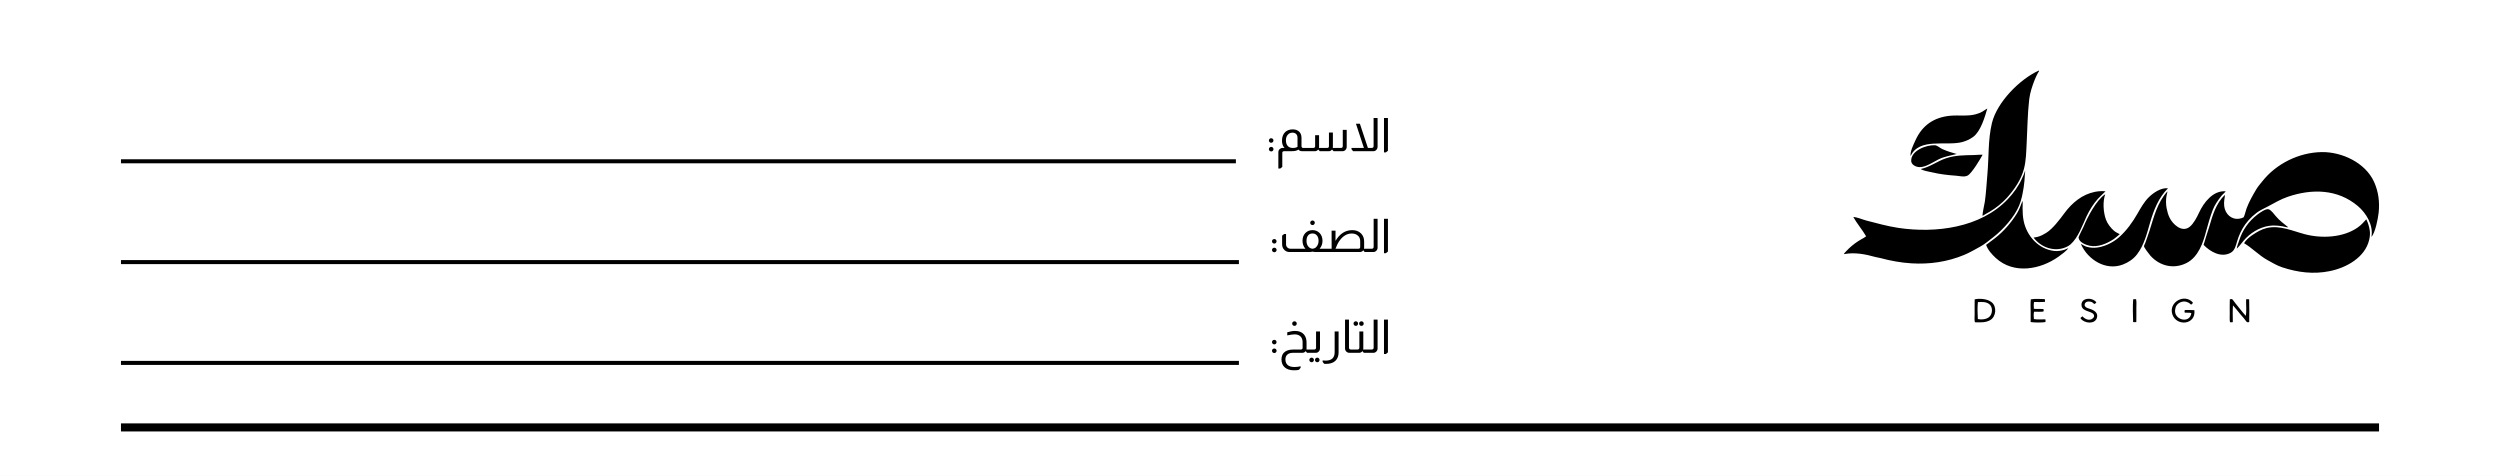
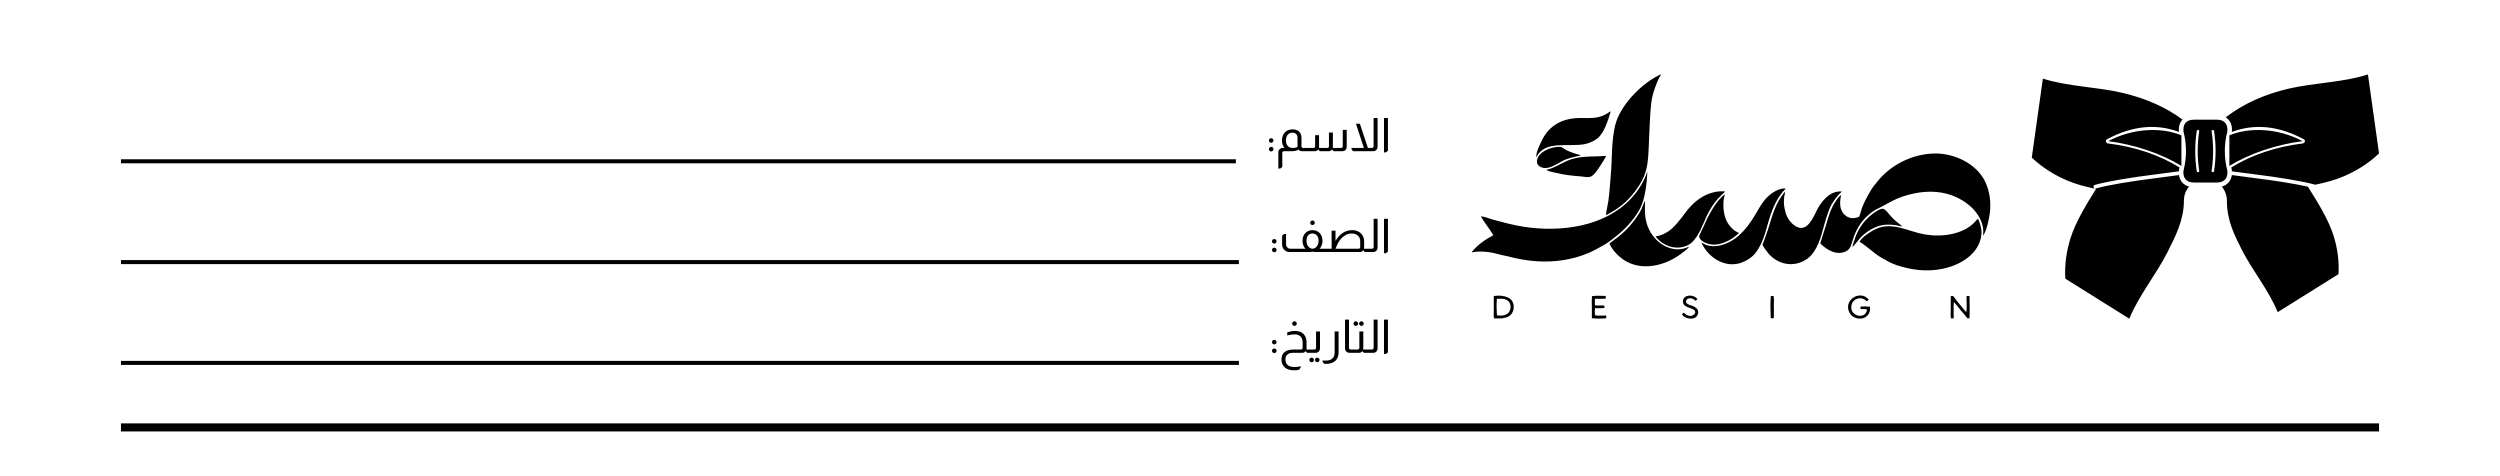
<svg xmlns="http://www.w3.org/2000/svg" viewBox="0 0 2480 472" width="2480" height="472" role="img" aria-label="ترويسة الورقة المطبوعة">
  <rect width="2480" height="472" fill="#FFFFFF" />
-   <svg version="1.1" viewBox="0 0 100 47.098" x="1460" y="70" width="900" height="250" preserveAspectRatio="xMaxYMid meet">
-     <g id="wordmark">
-       <path id="misk06-engrave" fill="#000000" fill-rule="nonzero" stroke="none" d="M98.581,31.091 C98.967,28.903 97.64,26.662 96.017,25.298 C92.247,22.131 87.452,22.052 82.958,23.586 C81.656,24.03 80.479,24.723 79.273,25.37 C78.821,25.613 78.361,25.825 77.911,26.073 C76.827,26.67 75.724,27.735 75.001,28.734 C74.335,29.654 73.816,30.775 73.491,31.859 C73.261,32.623 73.076,33.597 72.303,34.035 C70.521,35.042 68.475,33.883 67.211,32.58 C67.51,31.484 67.908,30.391 68.235,29.295 C68.911,27.032 69.453,24.955 71.181,23.234 C71.214,23.523 71.122,23.854 71.081,24.168 C71.03,24.554 71.021,24.983 71.07,25.369 C71.251,26.798 72.418,27.93 73.905,27.677 C74.178,27.631 74.468,27.556 74.706,27.406 C74.797,27.349 75.162,25.986 75.243,25.77 C75.723,24.488 76.378,23.336 77.078,22.165 C77.386,21.648 77.797,21.195 78.168,20.723 C80.796,17.38 85.054,15.299 89.287,15.236 C93.07,15.18 97.445,17.215 99.071,20.803 C99.898,22.628 100.14,24.577 99.927,26.571 C99.812,27.643 99.29,30.323 98.581,31.091 Z     M0.038,34.302 C0.042,34.284 0,34.281 0,34.262 C0,34.169 0.802,33.363 0.92,33.252 C1.616,32.594 2.409,32.002 3.243,31.533 C3.546,31.362 3.88,31.2 4.148,30.977 C3.419,29.73 2.462,28.628 1.747,27.372 C2.427,27.372 3.486,27.851 4.204,28.035 C6.17,28.537 8.118,29.092 10.133,29.395 C17.143,30.45 25.566,29.394 30.642,24.011 C31.721,22.867 32.635,21.598 33.277,20.162 C33.493,19.679 33.728,19.221 33.847,18.7 C33.889,18.962 33.831,19.182 33.816,19.441 C33.769,20.241 33.719,21.053 33.584,21.844 C33.379,23.055 33.221,24.058 32.75,25.209 C31.88,27.332 29.729,29.733 27.919,31.13 C27.118,31.747 26.326,32.437 25.435,32.923 C24.461,33.456 23.496,34.022 22.471,34.45 C19.347,35.753 16.005,36.236 12.616,36.027 C10.672,35.907 8.72,35.554 6.848,35.048 C6.533,34.963 6.202,34.934 5.887,34.845 C3.995,34.314 1.998,33.927 0.038,34.302 Z     M97.619,27.798 C97.944,28.456 98.149,29.13 98.264,29.856 C98.355,30.437 98.294,31.05 98.163,31.618 C97.395,34.935 93.904,36.842 90.809,37.477 C87.759,38.102 84.831,37.733 81.917,36.772 C80.932,36.447 80.012,35.898 79.113,35.396 C77.549,34.525 76.31,33.168 74.778,32.259 C75.1,31.686 75.763,31.13 76.308,30.758 C77.158,30.178 78.022,29.664 79.032,29.424 C81.45,28.85 83.883,29.994 86.163,30.592 C89.29,31.413 93.303,31.23 96.017,29.328 C96.644,28.888 97.134,28.344 97.619,27.798 Z     M36.411,0 C36.411,0.026 36.465,0.027 36.468,0.053 C36.475,0.138 36.289,0.374 36.247,0.453 C36.039,0.848 35.842,1.24 35.677,1.655 C35.197,2.866 34.77,4.115 34.62,5.421 C34.31,8.108 34.292,10.814 34.15,13.512 C34.063,15.169 34.054,16.789 33.634,18.399 C33.118,20.377 31.835,22.238 30.482,23.748 C29.578,24.756 28.433,25.662 27.278,26.358 C26.828,26.629 26.346,26.857 25.916,27.154 C25.832,26.757 26.255,25.053 26.335,24.488 C26.578,22.763 26.663,21.015 26.816,19.281 C27.095,16.13 26.913,12.916 27.652,9.827 C28.582,5.942 32.823,1.623 36.411,0 Z     M71.346,22.565 C71.115,22.888 70.761,23.128 70.515,23.447 C69.884,24.261 69.27,25.118 68.907,26.09 C68.442,27.339 68.048,28.645 67.71,29.936 C67.129,32.153 66.253,34.819 64.051,35.951 C61.669,37.175 59.023,36.554 57.263,34.583 C57.056,34.351 56.061,33.056 56.076,32.82 C56.087,32.644 56.241,32.426 56.3,32.259 C56.574,31.487 56.856,30.716 57.105,29.936 C57.94,27.326 58.559,24.674 60.446,22.581 C60.446,22.855 60.322,23.161 60.276,23.447 C60.159,24.177 60.16,24.963 60.298,25.69 C60.414,26.3 60.568,26.888 60.834,27.452 C61.446,28.746 63.166,30.333 64.594,29.215 C65.347,28.625 65.962,27.426 66.357,26.571 C67.244,24.654 68.983,22.37 71.346,22.565 Z     M41.939,33.216 C41.436,33.817 40.732,34.331 40.096,34.783 C36.688,37.208 31.754,38.105 28.399,35.048 C27.674,34.386 26.888,33.52 26.571,32.58 C27.121,32.154 27.69,31.75 28.239,31.321 C29.852,30.061 31.296,28.391 32.36,26.651 C32.798,25.936 33.055,25.127 33.366,24.356 C33.439,24.782 33.386,25.251 33.385,25.69 C33.384,26.497 33.424,27.301 33.585,28.093 C34.157,30.917 36.356,33.375 39.295,33.712 C39.908,33.783 40.635,33.674 41.218,33.484 C41.468,33.402 41.696,33.25 41.939,33.216 Z     M60.563,22.005 C58.801,23.712 57.883,26.11 57.213,28.414 C56.617,30.46 56.096,32.619 54.778,34.342 C54.098,35.232 53.143,35.864 52.114,36.255 C48.955,37.455 45.638,35.382 44.318,32.5 C44.326,32.473 44.314,32.419 44.342,32.419 C44.348,32.419 44.993,32.8 45.143,32.853 C45.673,33.041 46.182,33.12 46.746,33.118 C48.334,33.111 50.21,32.219 51.392,31.172 C52.817,29.911 53.921,28.37 54.862,26.731 C55.46,25.69 56.069,24.591 56.92,23.729 C57.792,22.845 59.278,21.838 60.563,22.005 Z     M26.797,7.089 C26.327,8.684 25.561,11.356 24.153,12.395 C23.535,12.85 22.814,13.175 22.07,13.369 C19.079,14.148 14.073,12.486 12.456,15.975 C12.342,15.106 13.005,13.83 13.365,13.032 C14.642,10.207 16.837,8.723 19.907,8.441 C21.429,8.302 23.168,8.576 24.634,8.165 C25.046,8.049 25.461,7.906 25.836,7.692 C26.161,7.505 26.475,7.247 26.797,7.089 Z     M48.884,22.565 C48.425,23.035 47.911,23.463 47.467,23.958 C46.616,24.908 45.892,26.064 45.352,27.212 C44.53,28.962 43.807,31.194 42.328,32.5 C42.074,32.724 41.767,32.882 41.458,33.016 C39.324,33.94 36.812,33.057 35.444,31.218 C35.673,31.159 35.931,31.142 36.17,31.082 C36.75,30.935 37.266,30.66 37.773,30.351 C39.004,29.602 40.344,27.815 41.203,26.651 C42.633,24.712 44.511,23.144 46.906,22.665 C47.546,22.536 48.235,22.495 48.884,22.565 Z     M51.541,30.577 C51.174,30.878 50.827,31.222 50.431,31.486 C49.151,32.34 47.436,33.079 45.864,32.726 C45.169,32.569 43.925,32.083 43.846,31.218 C43.83,31.037 44.638,29.526 44.765,29.215 C45.488,27.432 47.198,24.158 48.829,23.115 C48.339,24.484 48.467,26.493 48.965,27.853 C49.253,28.639 49.877,29.437 50.511,29.977 C50.817,30.238 51.207,30.377 51.541,30.577 Z     M25.916,15.734 C25.479,16.549 23.882,19.229 23.112,19.622 C22.459,19.956 21.652,19.696 20.948,19.649 C19.459,19.55 17.91,19.367 16.462,19.017 C15.774,18.85 14.968,18.782 14.357,18.399 C16.066,18.042 17.455,16.927 19.106,16.382 C20.78,15.828 22.483,15.82 24.233,15.792 C24.793,15.783 25.364,15.695 25.916,15.734 Z     M83.045,29.295 C82.758,29.32 82.326,29.172 81.997,29.114 C81.161,28.968 80.276,28.902 79.433,29.025 C77.641,29.285 75.857,30.399 74.7,31.779 C74.282,32.276 73.894,32.83 73.424,33.276 C73.428,32.88 73.724,32.199 73.855,31.779 C74.455,29.845 75.656,28.144 77.27,26.914 C77.694,26.591 78.812,25.783 79.353,25.918 C79.807,26.031 80.407,26.852 80.707,27.212 C81.381,28.019 82.231,28.645 83.045,29.295 Z     M17.023,13.96 C17.428,13.985 17.986,14.491 18.385,14.67 C19.262,15.065 20.145,15.34 21.071,15.595 C19.901,15.899 18.77,16.047 17.664,16.604 C16.634,17.123 15.302,18.061 14.139,18.045 C13.486,18.037 12.585,17.627 12.567,16.877 C12.521,14.936 15.44,13.861 17.023,13.96 Z     M24.474,47.041 C24.356,46.602 24.424,46.038 24.425,45.559 C24.428,44.625 24.402,43.688 24.434,42.755 C25.371,42.544 26.806,42.657 27.598,43.288 C28.608,44.091 28.458,45.963 27.358,46.623 C26.489,47.144 25.453,47.062 24.474,47.041 Z     M25.034,43.271 C24.921,44.279 24.969,45.415 25.025,46.44 C25.666,46.596 26.582,46.506 27.117,46.077 C27.809,45.522 27.875,44.156 27.117,43.617 C26.504,43.179 25.749,43.24 25.034,43.271 Z     M75.107,45.846 C75.27,44.9 75.128,43.741 75.157,42.755 C75.352,42.713 75.531,42.719 75.728,42.755 C75.768,44.168 75.764,45.588 75.737,47.001 C75.616,47.015 75.478,47.054 75.347,47.025 C75.239,47.001 74.84,46.396 74.731,46.28 C74.021,45.515 73.403,44.649 72.703,43.883 C72.621,44.879 72.671,45.915 72.676,46.921 C72.605,46.98 72.712,47.005 72.623,47.029 C72.481,47.067 72.288,47.03 72.142,47.026 C72.058,46.544 72.102,45.983 72.1,45.478 C72.097,44.571 72.08,43.661 72.112,42.755 C72.23,42.73 72.406,42.675 72.543,42.725 C72.639,42.761 73.047,43.358 73.147,43.476 C73.808,44.257 74.401,45.102 75.107,45.846 Z     M65.233,43.395 C65.168,43.482 65.008,43.732 64.852,43.732 C64.811,43.732 64.694,43.583 64.662,43.556 C64.469,43.389 64.215,43.276 63.971,43.211 C63.31,43.035 62.571,43.329 62.175,43.876 C61.999,44.119 61.941,44.387 61.896,44.677 C61.595,46.616 64.667,47.394 64.923,45.318 C64.535,45.209 64.095,45.286 63.688,45.238 C63.674,45.122 63.586,44.842 63.73,44.762 C63.813,44.716 65.343,44.753 65.493,44.781 C65.814,47.552 62.132,47.857 61.374,45.559 C60.616,43.263 63.72,41.563 65.233,43.395 Z     M37.532,42.712 C37.588,42.902 37.589,43.033 37.554,43.235 C36.89,43.269 36.199,43.271 35.53,43.248 C35.446,43.636 35.463,44.105 35.495,44.517 C36.074,44.6 36.702,44.514 37.292,44.572 C37.3,44.638 37.373,44.96 37.292,45.012 C37.112,45.129 35.837,45.058 35.53,45.068 C35.412,45.48 35.471,46.002 35.499,46.44 C36.129,46.569 36.875,46.483 37.532,46.49 C37.57,46.522 37.621,46.464 37.646,46.52 C37.701,46.646 37.66,46.865 37.66,47.001 C37.071,47.121 35.501,47.102 34.891,47.001 C34.881,46.36 34.904,45.719 34.897,45.078 C34.889,44.308 34.84,43.52 34.926,42.755 C35.749,42.615 36.688,42.695 37.532,42.712 Z     M47.178,43.315 C47.098,43.404 46.955,43.586 46.826,43.617 C46.736,43.638 46.497,43.364 46.41,43.315 C46.028,43.102 45.231,43.052 45.029,43.556 C44.814,44.093 45.356,44.36 45.784,44.477 C46.628,44.708 47.64,45.228 47.253,46.28 C46.811,47.483 44.902,47.228 44.262,46.358 C44.262,46.326 44.215,46.311 44.208,46.28 C44.187,46.176 44.508,45.993 44.583,45.928 C45.037,46.481 45.932,46.852 46.536,46.28 C46.646,46.175 46.749,46.04 46.749,45.879 C46.749,44.868 44.589,45.211 44.406,43.956 C44.187,42.462 46.354,42.253 47.178,43.315 Z     M54.597,42.727 C54.71,43.233 54.648,43.827 54.647,44.357 C54.646,45.237 54.664,46.121 54.638,47.001 C54.441,47.033 54.248,47.027 54.044,47.001 C54.003,45.601 53.953,44.151 54.047,42.755 C54.231,42.718 54.396,42.712 54.597,42.727 Z" />
-     </g>
+   <svg viewBox="0 0 174.97 47.098" x="1460" y="70" width="900" height="250" preserveAspectRatio="xMaxYMid meet">
+     <path fill="#000000" fill-rule="nonzero" d="M98.58 31.09C98.97 28.9 97.64 26.66 96.02 25.3C92.25 22.13 87.45 22.05 82.96 23.59C81.66 24.03 80.48 24.72 79.27 25.37C78.82 25.61 78.36 25.82 77.91 26.07C76.83 26.67 75.72 27.73 75 28.73C74.34 29.65 73.82 30.78 73.49 31.86C73.26 32.62 73.08 33.6 72.3 34.03C70.52 35.04 68.48 33.88 67.21 32.58C67.51 31.48 67.91 30.39 68.24 29.3C68.91 27.03 69.45 24.95 71.18 23.23C71.21 23.52 71.12 23.85 71.08 24.17C71.03 24.55 71.02 24.98 71.07 25.37C71.25 26.8 72.42 27.93 73.9 27.68C74.18 27.63 74.47 27.56 74.71 27.41C74.8 27.35 75.16 25.99 75.24 25.77C75.72 24.49 76.38 23.34 77.08 22.16C77.39 21.65 77.8 21.19 78.17 20.72C80.8 17.38 85.05 15.3 89.29 15.24C93.07 15.18 97.44 17.22 99.07 20.8C99.9 22.63 100.14 24.58 99.93 26.57C99.81 27.64 99.29 30.32 98.58 31.09ZM0.04 34.3C0.04 34.28 0 34.28 0 34.26C0 34.17 0.8 33.36 0.92 33.25C1.62 32.59 2.41 32 3.24 31.53C3.55 31.36 3.88 31.2 4.15 30.98C3.42 29.73 2.46 28.63 1.75 27.37C2.43 27.37 3.49 27.85 4.2 28.03C6.17 28.54 8.12 29.09 10.13 29.39C17.14 30.45 25.57 29.39 30.64 24.01C31.72 22.87 32.63 21.6 33.28 20.16C33.49 19.68 33.73 19.22 33.85 18.7C33.89 18.96 33.83 19.18 33.82 19.44C33.77 20.24 33.72 21.05 33.58 21.84C33.38 23.05 33.22 24.06 32.75 25.21C31.88 27.33 29.73 29.73 27.92 31.13C27.12 31.75 26.33 32.44 25.43 32.92C24.46 33.46 23.5 34.02 22.47 34.45C19.35 35.75 16.01 36.24 12.62 36.03C10.67 35.91 8.72 35.55 6.85 35.05C6.53 34.96 6.2 34.93 5.89 34.85C4 34.31 2 33.93 0.04 34.3ZM97.62 27.8C97.94 28.46 98.15 29.13 98.26 29.86C98.36 30.44 98.29 31.05 98.16 31.62C97.4 34.94 93.9 36.84 90.81 37.48C87.76 38.1 84.83 37.73 81.92 36.77C80.93 36.45 80.01 35.9 79.11 35.4C77.55 34.52 76.31 33.17 74.78 32.26C75.1 31.69 75.76 31.13 76.31 30.76C77.16 30.18 78.02 29.66 79.03 29.42C81.45 28.85 83.88 29.99 86.16 30.59C89.29 31.41 93.3 31.23 96.02 29.33C96.64 28.89 97.13 28.34 97.62 27.8ZM36.41 0C36.41 0.03 36.47 0.03 36.47 0.05C36.48 0.14 36.29 0.37 36.25 0.45C36.04 0.85 35.84 1.24 35.68 1.66C35.2 2.87 34.77 4.12 34.62 5.42C34.31 8.11 34.29 10.81 34.15 13.51C34.06 15.17 34.05 16.79 33.63 18.4C33.12 20.38 31.84 22.24 30.48 23.75C29.58 24.76 28.43 25.66 27.28 26.36C26.83 26.63 26.35 26.86 25.92 27.15C25.83 26.76 26.25 25.05 26.33 24.49C26.58 22.76 26.66 21.02 26.82 19.28C27.09 16.13 26.91 12.92 27.65 9.83C28.58 5.94 32.82 1.62 36.41 0ZM71.35 22.57C71.12 22.89 70.76 23.13 70.51 23.45C69.88 24.26 69.27 25.12 68.91 26.09C68.44 27.34 68.05 28.65 67.71 29.94C67.13 32.15 66.25 34.82 64.05 35.95C61.67 37.18 59.02 36.55 57.26 34.58C57.06 34.35 56.06 33.06 56.08 32.82C56.09 32.64 56.24 32.43 56.3 32.26C56.57 31.49 56.86 30.72 57.11 29.94C57.94 27.33 58.56 24.67 60.45 22.58C60.45 22.85 60.32 23.16 60.28 23.45C60.16 24.18 60.16 24.96 60.3 25.69C60.41 26.3 60.57 26.89 60.83 27.45C61.45 28.75 63.17 30.33 64.59 29.21C65.35 28.62 65.96 27.43 66.36 26.57C67.24 24.65 68.98 22.37 71.35 22.57ZM41.94 33.22C41.44 33.82 40.73 34.33 40.1 34.78C36.69 37.21 31.75 38.11 28.4 35.05C27.67 34.39 26.89 33.52 26.57 32.58C27.12 32.15 27.69 31.75 28.24 31.32C29.85 30.06 31.3 28.39 32.36 26.65C32.8 25.94 33.05 25.13 33.37 24.36C33.44 24.78 33.39 25.25 33.39 25.69C33.38 26.5 33.42 27.3 33.58 28.09C34.16 30.92 36.36 33.37 39.29 33.71C39.91 33.78 40.64 33.67 41.22 33.48C41.47 33.4 41.7 33.25 41.94 33.22ZM60.56 22C58.8 23.71 57.88 26.11 57.21 28.41C56.62 30.46 56.1 32.62 54.78 34.34C54.1 35.23 53.14 35.86 52.11 36.26C48.95 37.46 45.64 35.38 44.32 32.5C44.33 32.47 44.31 32.42 44.34 32.42C44.35 32.42 44.99 32.8 45.14 32.85C45.67 33.04 46.18 33.12 46.75 33.12C48.33 33.11 50.21 32.22 51.39 31.17C52.82 29.91 53.92 28.37 54.86 26.73C55.46 25.69 56.07 24.59 56.92 23.73C57.79 22.85 59.28 21.84 60.56 22ZM26.8 7.09C26.33 8.68 25.56 11.36 24.15 12.39C23.54 12.85 22.81 13.17 22.07 13.37C19.08 14.15 14.07 12.49 12.46 15.98C12.34 15.11 13 13.83 13.37 13.03C14.64 10.21 16.84 8.72 19.91 8.44C21.43 8.3 23.17 8.58 24.63 8.17C25.05 8.05 25.46 7.91 25.84 7.69C26.16 7.51 26.47 7.25 26.8 7.09ZM48.88 22.57C48.43 23.03 47.91 23.46 47.47 23.96C46.62 24.91 45.89 26.06 45.35 27.21C44.53 28.96 43.81 31.19 42.33 32.5C42.07 32.72 41.77 32.88 41.46 33.02C39.32 33.94 36.81 33.06 35.44 31.22C35.67 31.16 35.93 31.14 36.17 31.08C36.75 30.93 37.27 30.66 37.77 30.35C39 29.6 40.34 27.82 41.2 26.65C42.63 24.71 44.51 23.14 46.91 22.66C47.55 22.54 48.24 22.49 48.88 22.57ZM51.54 30.58C51.17 30.88 50.83 31.22 50.43 31.49C49.15 32.34 47.44 33.08 45.86 32.73C45.17 32.57 43.92 32.08 43.85 31.22C43.83 31.04 44.64 29.53 44.76 29.21C45.49 27.43 47.2 24.16 48.83 23.12C48.34 24.48 48.47 26.49 48.97 27.85C49.25 28.64 49.88 29.44 50.51 29.98C50.82 30.24 51.21 30.38 51.54 30.58ZM25.92 15.73C25.48 16.55 23.88 19.23 23.11 19.62C22.46 19.96 21.65 19.7 20.95 19.65C19.46 19.55 17.91 19.37 16.46 19.02C15.77 18.85 14.97 18.78 14.36 18.4C16.07 18.04 17.45 16.93 19.11 16.38C20.78 15.83 22.48 15.82 24.23 15.79C24.79 15.78 25.36 15.69 25.92 15.73ZM83.05 29.3C82.76 29.32 82.33 29.17 82 29.11C81.16 28.97 80.28 28.9 79.43 29.02C77.64 29.28 75.86 30.4 74.7 31.78C74.28 32.28 73.89 32.83 73.42 33.28C73.43 32.88 73.72 32.2 73.85 31.78C74.45 29.84 75.66 28.14 77.27 26.91C77.69 26.59 78.81 25.78 79.35 25.92C79.81 26.03 80.41 26.85 80.71 27.21C81.38 28.02 82.23 28.65 83.05 29.3ZM17.02 13.96C17.43 13.99 17.99 14.49 18.38 14.67C19.26 15.06 20.15 15.34 21.07 15.6C19.9 15.9 18.77 16.05 17.66 16.6C16.63 17.12 15.3 18.06 14.14 18.05C13.49 18.04 12.58 17.63 12.57 16.88C12.52 14.94 15.44 13.86 17.02 13.96ZM4.29 47.04C4.18 46.6 4.24 46.04 4.25 45.56C4.25 44.62 4.22 43.69 4.25 42.75C5.19 42.54 6.63 42.66 7.42 43.29C8.43 44.09 8.28 45.96 7.18 46.62C6.31 47.14 5.27 47.06 4.29 47.04ZM4.85 43.27C4.74 44.28 4.79 45.41 4.85 46.44C5.49 46.6 6.4 46.51 6.94 46.08C7.63 45.52 7.7 44.16 6.94 43.62C6.32 43.18 5.57 43.24 4.85 43.27ZM25.8 42.71C25.85 42.9 25.85 43.03 25.82 43.24C25.15 43.27 24.46 43.27 23.79 43.25C23.71 43.64 23.73 44.11 23.76 44.52C24.34 44.6 24.97 44.51 25.56 44.57C25.57 44.64 25.64 44.96 25.56 45.01C25.38 45.13 24.1 45.06 23.79 45.07C23.68 45.48 23.74 46 23.76 46.44C24.39 46.57 25.14 46.48 25.8 46.49C25.84 46.52 25.89 46.46 25.91 46.52C25.97 46.65 25.92 46.87 25.93 47C25.34 47.12 23.77 47.1 23.16 47C23.15 46.36 23.17 45.72 23.16 45.08C23.15 44.31 23.11 43.52 23.19 42.75C24.01 42.62 24.95 42.7 25.8 42.71ZM43.52 43.32C43.44 43.4 43.29 43.59 43.16 43.62C43.07 43.64 42.84 43.36 42.75 43.32C42.37 43.1 41.57 43.05 41.37 43.56C41.15 44.09 41.69 44.36 42.12 44.48C42.97 44.71 43.98 45.23 43.59 46.28C43.15 47.48 41.24 47.23 40.6 46.36C40.6 46.33 40.55 46.31 40.55 46.28C40.52 46.18 40.85 45.99 40.92 45.93C41.38 46.48 42.27 46.85 42.87 46.28C42.98 46.18 43.09 46.04 43.09 45.88C43.09 44.87 40.93 45.21 40.74 43.96C40.53 42.46 42.69 42.25 43.52 43.32ZM58.21 42.73C58.32 43.23 58.26 43.83 58.26 44.36C58.26 45.24 58.28 46.12 58.25 47C58.05 47.03 57.86 47.03 57.65 47C57.61 45.6 57.56 44.15 57.66 42.75C57.84 42.72 58.01 42.71 58.21 42.73ZM76.54 43.4C76.48 43.48 76.32 43.73 76.16 43.73C76.12 43.73 76 43.58 75.97 43.56C75.78 43.39 75.52 43.28 75.28 43.21C74.62 43.04 73.88 43.33 73.48 43.88C73.31 44.12 73.25 44.39 73.2 44.68C72.9 46.62 75.97 47.39 76.23 45.32C75.84 45.21 75.4 45.29 75 45.24C74.98 45.12 74.89 44.84 75.04 44.76C75.12 44.72 76.65 44.75 76.8 44.78C77.12 47.55 73.44 47.86 72.68 45.56C71.92 43.26 75.03 41.56 76.54 43.4ZM95.37 45.85C95.54 44.9 95.39 43.74 95.42 42.75C95.62 42.71 95.8 42.72 95.99 42.75C96.03 44.17 96.03 45.59 96 47C95.88 47.02 95.74 47.05 95.61 47.02C95.51 47 95.11 46.4 95 46.28C94.29 45.52 93.67 44.65 92.97 43.88C92.89 44.88 92.94 45.92 92.94 46.92C92.87 46.98 92.98 47 92.89 47.03C92.75 47.07 92.55 47.03 92.41 47.03C92.32 46.54 92.37 45.98 92.37 45.48C92.36 44.57 92.35 43.66 92.38 42.75C92.5 42.73 92.67 42.67 92.81 42.73C92.91 42.76 93.31 43.36 93.41 43.48C94.07 44.26 94.67 45.1 95.37 45.85ZM122.54 12.48Q122.15 12.68 122.36 13.07Q122.46 13.27 122.69 13.3Q130.62 14.3 136.5 17.94Q136.46 18.12 136.41 18.3Q136.39 18.36 136.39 18.43Q136.37 18.56 136.37 18.68Q134.85 18.89 132.24 19.22Q123.91 20.27 120.18 21.29Q119.83 21.38 119.93 21.73Q119.97 21.9 120.08 21.97Q120.19 22.03 120.37 21.98Q124.05 20.98 132.33 19.94Q134.88 19.61 136.39 19.4Q136.5 20.21 136.99 20.79Q137.51 21.41 138.34 21.61C137.72 22.34 137.34 23.28 137.34 24.32C137.34 28.08 135.73 31.18 134.14 34.33C132.01 38.55 128.61 42.67 126.81 47.1L114.47 39.38C114.3 36.77 114.68 34.11 115.46 31.61C116.42 28.54 118.35 25.34 120.39 22.07C118.44 21.68 116.6 21.19 114.97 20.51C112.41 19.44 110 17.94 108 16.03L110.14 0.8C114.95 2.34 120.59 2.39 125.45 3.54C129.95 4.59 133.82 6.3 137.06 8.69Q137.02 8.73 136.99 8.77Q136.24 9.65 136.38 11.08Q129.79 8.61 122.54 12.48ZM168 19.71C166.4 20.38 164.59 20.87 162.67 21.26Q158.92 20.25 150.73 19.22Q148.12 18.89 146.6 18.68Q146.6 18.56 146.58 18.43Q146.58 18.36 146.56 18.3Q146.51 18.12 146.47 17.94Q152.35 14.3 160.28 13.3Q160.51 13.27 160.61 13.07Q160.72 12.88 160.67 12.73Q160.62 12.58 160.43 12.48Q153.18 8.61 146.59 11.08Q146.73 9.65 145.98 8.77Q145.73 8.47 145.41 8.27C148.74 5.69 152.78 3.85 157.52 2.74C162.38 1.6 168.02 1.55 172.83 0L174.97 15.23C172.97 17.14 170.56 18.65 168 19.71ZM150.64 19.94Q157.55 20.8 161.26 21.65C163.3 24.9 165.26 28.08 166.21 31.12C166.95 33.5 167.31 36.03 167.15 38.51L155.43 45.84C153.71 41.63 150.48 37.72 148.46 33.71C147.06 30.92 145.63 28.16 145.63 24.32C145.63 23.28 145.25 22.34 144.63 21.61Q145.46 21.41 145.98 20.79Q146.47 20.21 146.58 19.4Q148.09 19.61 150.64 19.94ZM143.72 20.84L139.25 20.84C137.82 20.84 137.1 19.96 137.26 18.52C137.9 16.13 137.9 13.42 137.26 11.03C137.1 9.59 137.82 8.72 139.25 8.72L143.72 8.72C145.15 8.72 145.87 9.59 145.71 11.03C145.07 13.42 145.07 16.13 145.71 18.52C145.87 19.96 145.15 20.84 143.72 20.84ZM136.86 11.75L136.86 17.65C133.03 15.26 127.77 13.5 122.74 12.86C127.53 10.31 133.11 10.15 136.86 11.75ZM160.23 12.86C155.2 13.5 149.94 15.26 146.11 17.65L146.11 11.75C149.86 10.15 155.44 10.31 160.23 12.86ZM140.09 10.71Q139.85 10.68 139.81 10.91Q139.23 14.78 139.81 18.64Q139.85 18.88 140.09 18.84Q140.32 18.81 140.29 18.57Q139.71 14.78 140.29 10.98Q140.32 10.75 140.09 10.71ZM142.88 10.71Q142.65 10.75 142.68 10.98Q143.26 14.78 142.68 18.57Q142.65 18.81 142.88 18.84Q143.12 18.88 143.16 18.64Q143.74 14.78 143.16 10.91Q143.12 10.68 142.88 10.71Z" />
  </svg>
  <path transform="translate(1256.40 150.00) scale(0.046)" d="M387.0 -71.0Q333.0 -128.0 333.0 -232.0Q336.0 -350.0 404.0 -414.0Q464.0 -469.0 562.0 -471.0Q644.0 -471.0 694.0 -430.0Q754.0 -382.0 754.0 -290.0V-109.0Q754.0 -91.0 764.0 -81.0Q772.0 -72.0 783.0 -71.0H1010.0Q1048.0 -71.0 1048.0 -109.0V-345.0H1133.0V-95.0Q1133.0 -82.0 1131.0 -71.0H1308.0Q1346.0 -71.0 1346.0 -109.0V-403.0H1431.0V-95.0Q1431.0 -82.0 1428.0 -71.0H1606.0Q1644.0 -71.0 1644.0 -109.0V-460.0H1729.0V-95.0Q1729.0 -56.0 1702.5 -28.0Q1676.0 0.0 1639.0 0.0H1446.0L1414.0 -35.0H1411.0Q1383.0 0.0 1341.0 0.0H1149.0L1116.0 -35.0H1113.0Q1085.0 0.0 1043.0 0.0H761.0Q744.0 0.0 729.0 -6.0Q707.0 -13.0 689.0 -35.0Q662.0 -17.0 626.0 -8.0Q592.0 0.0 524.0 0.0H378.0Q340.0 0.0 340.0 38.0V338.0L297.0 373.0H255.0V23.0Q255.0 -18.0 284.0 -46.0Q311.0 -71.0 346.0 -71.0ZM2395.0 -716.0V-95.0Q2395.0 -61.0 2374.0 -35.0Q2346.0 0.0 2304.0 0.0H1867.0L1832.0 -43.0V-71.0H2100.0L1928.0 -593.0H2013.0L2186.0 -71.0H2272.0Q2290.0 -71.0 2301.0 -84.0Q2309.0 -95.0 2309.0 -109.0V-716.0ZM668.0 -290.0Q668.0 -335.0 643.0 -366.0Q613.0 -400.0 560.0 -400.0Q497.0 -400.0 457.5 -354.5Q418.0 -309.0 418.0 -236.0Q418.0 -157.0 457.0 -113.5Q496.0 -70.0 568.0 -70.0Q629.0 -70.0 668.0 -94.0ZM2618.0 -716.0V-10.0L2575.0 25.0H2533.0V-716.0ZM101.0 -93.0Q121.0 -93.0 135.5 -79.0Q150.0 -65.0 150.0 -44.0Q150.0 -24.0 135.5 -9.5Q121.0 5.0 101.0 5.0Q80.0 5.0 65.5 -9.5Q51.0 -24.0 51.0 -44.0Q51.0 -65.0 65.5 -79.0Q80.0 -93.0 101.0 -93.0ZM100.0 -280.0Q121.0 -280.0 135.0 -266.0Q149.0 -252.0 149.0 -231.0Q149.0 -211.0 135.0 -196.5Q121.0 -182.0 100.0 -182.0Q80.0 -182.0 65.5 -196.5Q51.0 -211.0 51.0 -231.0Q51.0 -252.0 65.5 -266.0Q80.0 -280.0 100.0 -280.0Z" fill="#000000" aria-label="الاسم:" />
  <rect x="120" y="158" width="1106" height="4" fill="#000000" />
  <path transform="translate(1259.48 250.00) scale(0.046)" d="M772.0 -71.0Q709.0 -139.0 709.0 -241.0Q709.0 -338.0 762.0 -400.0Q823.0 -472.0 924.0 -472.0Q1014.0 -472.0 1074.0 -413.0Q1140.0 -348.0 1140.0 -241.0Q1140.0 -141.0 1077.0 -71.0H1337.0L1336.0 -460.0H1421.0L1420.0 -240.0Q1558.0 -472.0 1782.0 -472.0Q1901.0 -472.0 1973.0 -398.0Q2038.0 -331.0 2038.0 -228.0V-95.0Q2038.0 -82.0 2035.0 -71.0H2205.0Q2224.0 -71.0 2234.0 -84.0Q2243.0 -95.0 2243.0 -109.0V-716.0H2328.0V-95.0Q2328.0 -56.0 2302.0 -29.0Q2275.0 0.0 2237.0 0.0H2049.0L2021.0 -35.0H2018.0Q1990.0 0.0 1948.0 0.0H1009.0Q950.0 0.0 926.0 -8.0H923.0Q899.0 0.0 839.0 0.0H426.0Q366.0 0.0 322.0 -41.0Q269.0 -90.0 269.0 -165.0V-353.0L312.0 -388.0H354.0V-165.0Q354.0 -127.0 380.0 -100.0Q408.0 -71.0 450.0 -71.0ZM1953.0 -237.0Q1952.0 -317.0 1894.0 -361.0Q1846.0 -399.0 1768.0 -399.0Q1690.0 -399.0 1622.0 -356.0Q1496.0 -277.0 1420.0 -71.0H1915.0Q1953.0 -71.0 1953.0 -109.0ZM1055.0 -240.0Q1055.0 -314.0 1019.5 -357.0Q984.0 -400.0 924.0 -400.0Q861.0 -400.0 827.0 -355.0Q795.0 -313.0 795.0 -238.0Q795.0 -168.0 832.0 -121.0Q869.0 -74.0 924.0 -71.0Q989.0 -74.0 1026.0 -135.0Q1055.0 -182.0 1055.0 -240.0ZM2551.0 -716.0V-10.0L2508.0 25.0H2466.0V-716.0ZM924.0 -680.0Q945.0 -680.0 959.5 -665.5Q974.0 -651.0 974.0 -631.0Q974.0 -610.0 959.5 -595.5Q945.0 -581.0 924.0 -581.0Q904.0 -581.0 889.5 -595.5Q875.0 -610.0 875.0 -631.0Q875.0 -651.0 889.5 -665.5Q904.0 -680.0 924.0 -680.0ZM101.0 -93.0Q121.0 -93.0 135.5 -79.0Q150.0 -65.0 150.0 -44.0Q150.0 -24.0 135.5 -9.5Q121.0 5.0 101.0 5.0Q80.0 5.0 65.5 -9.5Q51.0 -24.0 51.0 -44.0Q51.0 -65.0 65.5 -79.0Q80.0 -93.0 101.0 -93.0ZM100.0 -280.0Q121.0 -280.0 135.0 -266.0Q149.0 -252.0 149.0 -231.0Q149.0 -211.0 135.0 -196.5Q121.0 -182.0 100.0 -182.0Q80.0 -182.0 65.5 -196.5Q51.0 -211.0 51.0 -231.0Q51.0 -252.0 65.5 -266.0Q80.0 -280.0 100.0 -280.0Z" fill="#000000" aria-label="الصف:" />
  <rect x="120" y="258" width="1109" height="4" fill="#000000" />
  <path transform="translate(1259.48 350.00) scale(0.046)" d="M1711.0 -716.0V-109.0Q1711.0 -93.0 1721.0 -82.0Q1732.0 -71.0 1749.0 -71.0H1897.0Q1913.0 -71.0 1923.0 -81.0Q1935.0 -92.0 1935.0 -109.0V-460.0H2020.0V-95.0Q2020.0 -83.0 2017.0 -71.0H2205.0Q2224.0 -71.0 2234.0 -84.0Q2243.0 -95.0 2243.0 -109.0V-716.0H2328.0V-95.0Q2328.0 -56.0 2302.0 -29.0Q2275.0 0.0 2237.0 0.0H2031.0L2002.0 -35.0H1999.0Q1972.0 0.0 1929.0 0.0H1716.0Q1684.0 0.0 1660.0 -21.0Q1626.0 -50.0 1626.0 -95.0V-716.0ZM380.0 -443.0Q472.0 -472.0 551.0 -472.0Q675.0 -472.0 741.0 -395.0Q796.0 -330.0 796.0 -222.0V-95.0Q796.0 -83.0 794.0 -71.0H963.0Q980.0 -71.0 991.0 -83.0Q1001.0 -93.0 1001.0 -109.0V-460.0H1086.0V-95.0Q1086.0 -58.0 1062.0 -31.0Q1035.0 0.0 995.0 0.0H807.0L779.0 -35.0H776.0Q767.0 -23.0 754.0 -14.0Q732.0 0.0 707.0 0.0H499.0Q415.0 0.0 372.0 48.0Q341.0 82.0 340.0 142.0Q343.0 306.0 538.0 306.0Q599.0 306.0 668.0 290.0V322.0L633.0 366.0Q592.0 377.0 526.0 377.0Q398.0 377.0 326.0 314.0Q256.0 252.0 255.0 143.0Q257.0 51.0 304.0 0.0Q371.0 -71.0 511.0 -71.0H673.0Q711.0 -71.0 711.0 -109.0V-225.0Q711.0 -303.0 671.0 -348.0Q625.0 -398.0 539.0 -398.0Q487.0 -398.0 380.0 -376.0ZM1487.0 -460.0V-9.0Q1487.0 102.0 1424.0 166.0Q1375.0 216.0 1292.0 232.0Q1260.0 238.0 1222.0 238.0Q1198.0 238.0 1176.0 237.0L1143.0 196.0V164.0Q1172.0 168.0 1206.0 168.0Q1402.0 168.0 1402.0 -12.0V-460.0ZM2551.0 -716.0V-10.0L2508.0 25.0H2466.0V-716.0ZM1980.0 -680.0Q2000.0 -680.0 2014.5 -665.5Q2029.0 -651.0 2029.0 -631.0Q2029.0 -610.0 2014.5 -595.5Q2000.0 -581.0 1980.0 -581.0Q1959.0 -581.0 1944.5 -595.5Q1930.0 -610.0 1930.0 -631.0Q1930.0 -651.0 1944.5 -665.5Q1959.0 -680.0 1980.0 -680.0ZM535.0 -680.0Q556.0 -680.0 570.5 -665.5Q585.0 -651.0 585.0 -631.0Q585.0 -610.0 570.5 -595.5Q556.0 -581.0 535.0 -581.0Q515.0 -581.0 500.5 -595.5Q486.0 -610.0 486.0 -631.0Q486.0 -651.0 500.5 -665.5Q515.0 -680.0 535.0 -680.0ZM906.0 104.0Q926.0 104.0 940.5 118.5Q955.0 133.0 955.0 153.0Q955.0 174.0 940.5 188.5Q926.0 203.0 906.0 203.0Q885.0 203.0 870.5 188.5Q856.0 174.0 856.0 153.0Q856.0 133.0 870.5 118.5Q885.0 104.0 906.0 104.0ZM101.0 -93.0Q121.0 -93.0 135.5 -79.0Q150.0 -65.0 150.0 -44.0Q150.0 -24.0 135.5 -9.5Q121.0 5.0 101.0 5.0Q80.0 5.0 65.5 -9.5Q51.0 -24.0 51.0 -44.0Q51.0 -65.0 65.5 -79.0Q80.0 -93.0 101.0 -93.0ZM1027.0 104.0Q1048.0 104.0 1062.0 118.5Q1076.0 133.0 1076.0 153.0Q1076.0 174.0 1062.0 188.5Q1048.0 203.0 1027.0 203.0Q1007.0 203.0 992.5 188.5Q978.0 174.0 978.0 153.0Q978.0 133.0 992.5 118.5Q1007.0 104.0 1027.0 104.0ZM1858.0 -680.0Q1879.0 -680.0 1893.0 -665.5Q1907.0 -651.0 1907.0 -631.0Q1907.0 -610.0 1893.0 -595.5Q1879.0 -581.0 1858.0 -581.0Q1838.0 -581.0 1823.5 -595.5Q1809.0 -610.0 1809.0 -631.0Q1809.0 -651.0 1823.5 -665.5Q1838.0 -680.0 1858.0 -680.0ZM100.0 -280.0Q121.0 -280.0 135.0 -266.0Q149.0 -252.0 149.0 -231.0Q149.0 -211.0 135.0 -196.5Q121.0 -182.0 100.0 -182.0Q80.0 -182.0 65.5 -196.5Q51.0 -211.0 51.0 -231.0Q51.0 -252.0 65.5 -266.0Q80.0 -280.0 100.0 -280.0Z" fill="#000000" aria-label="التاريخ:" />
  <rect x="120" y="358" width="1109" height="4" fill="#000000" />
  <rect x="120" y="420" width="2240" height="8" fill="#000000" />
</svg>
